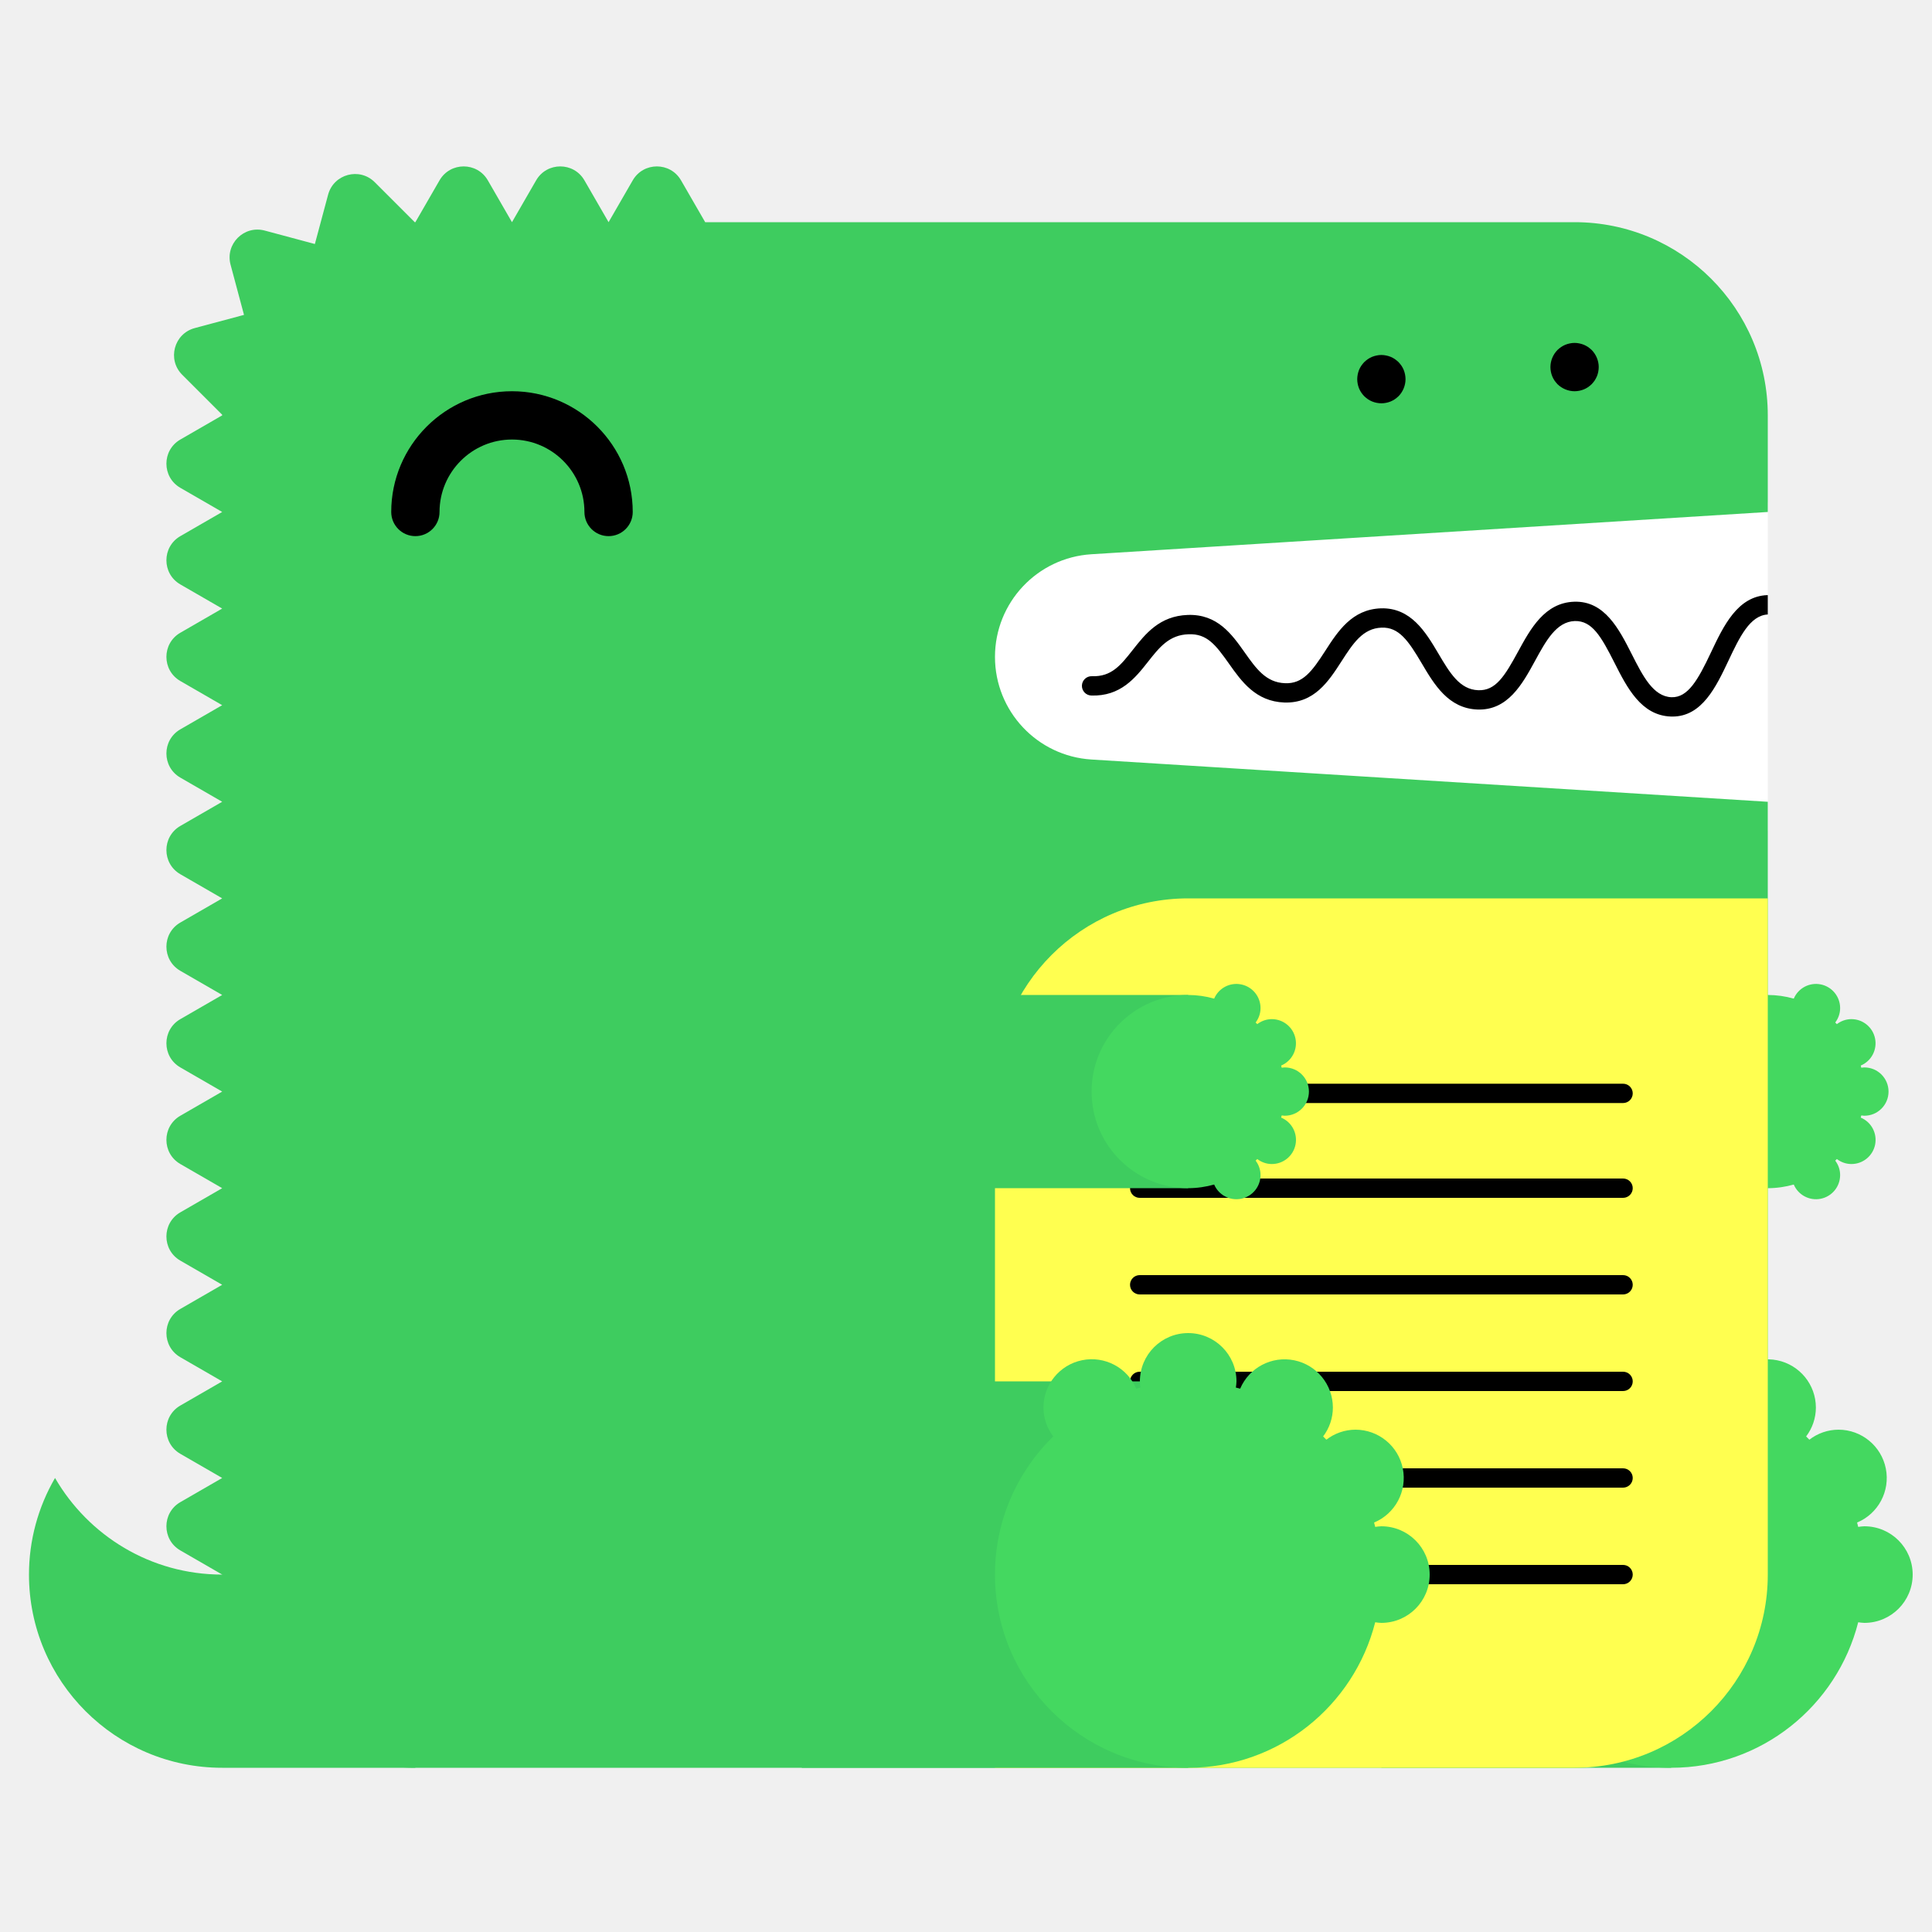
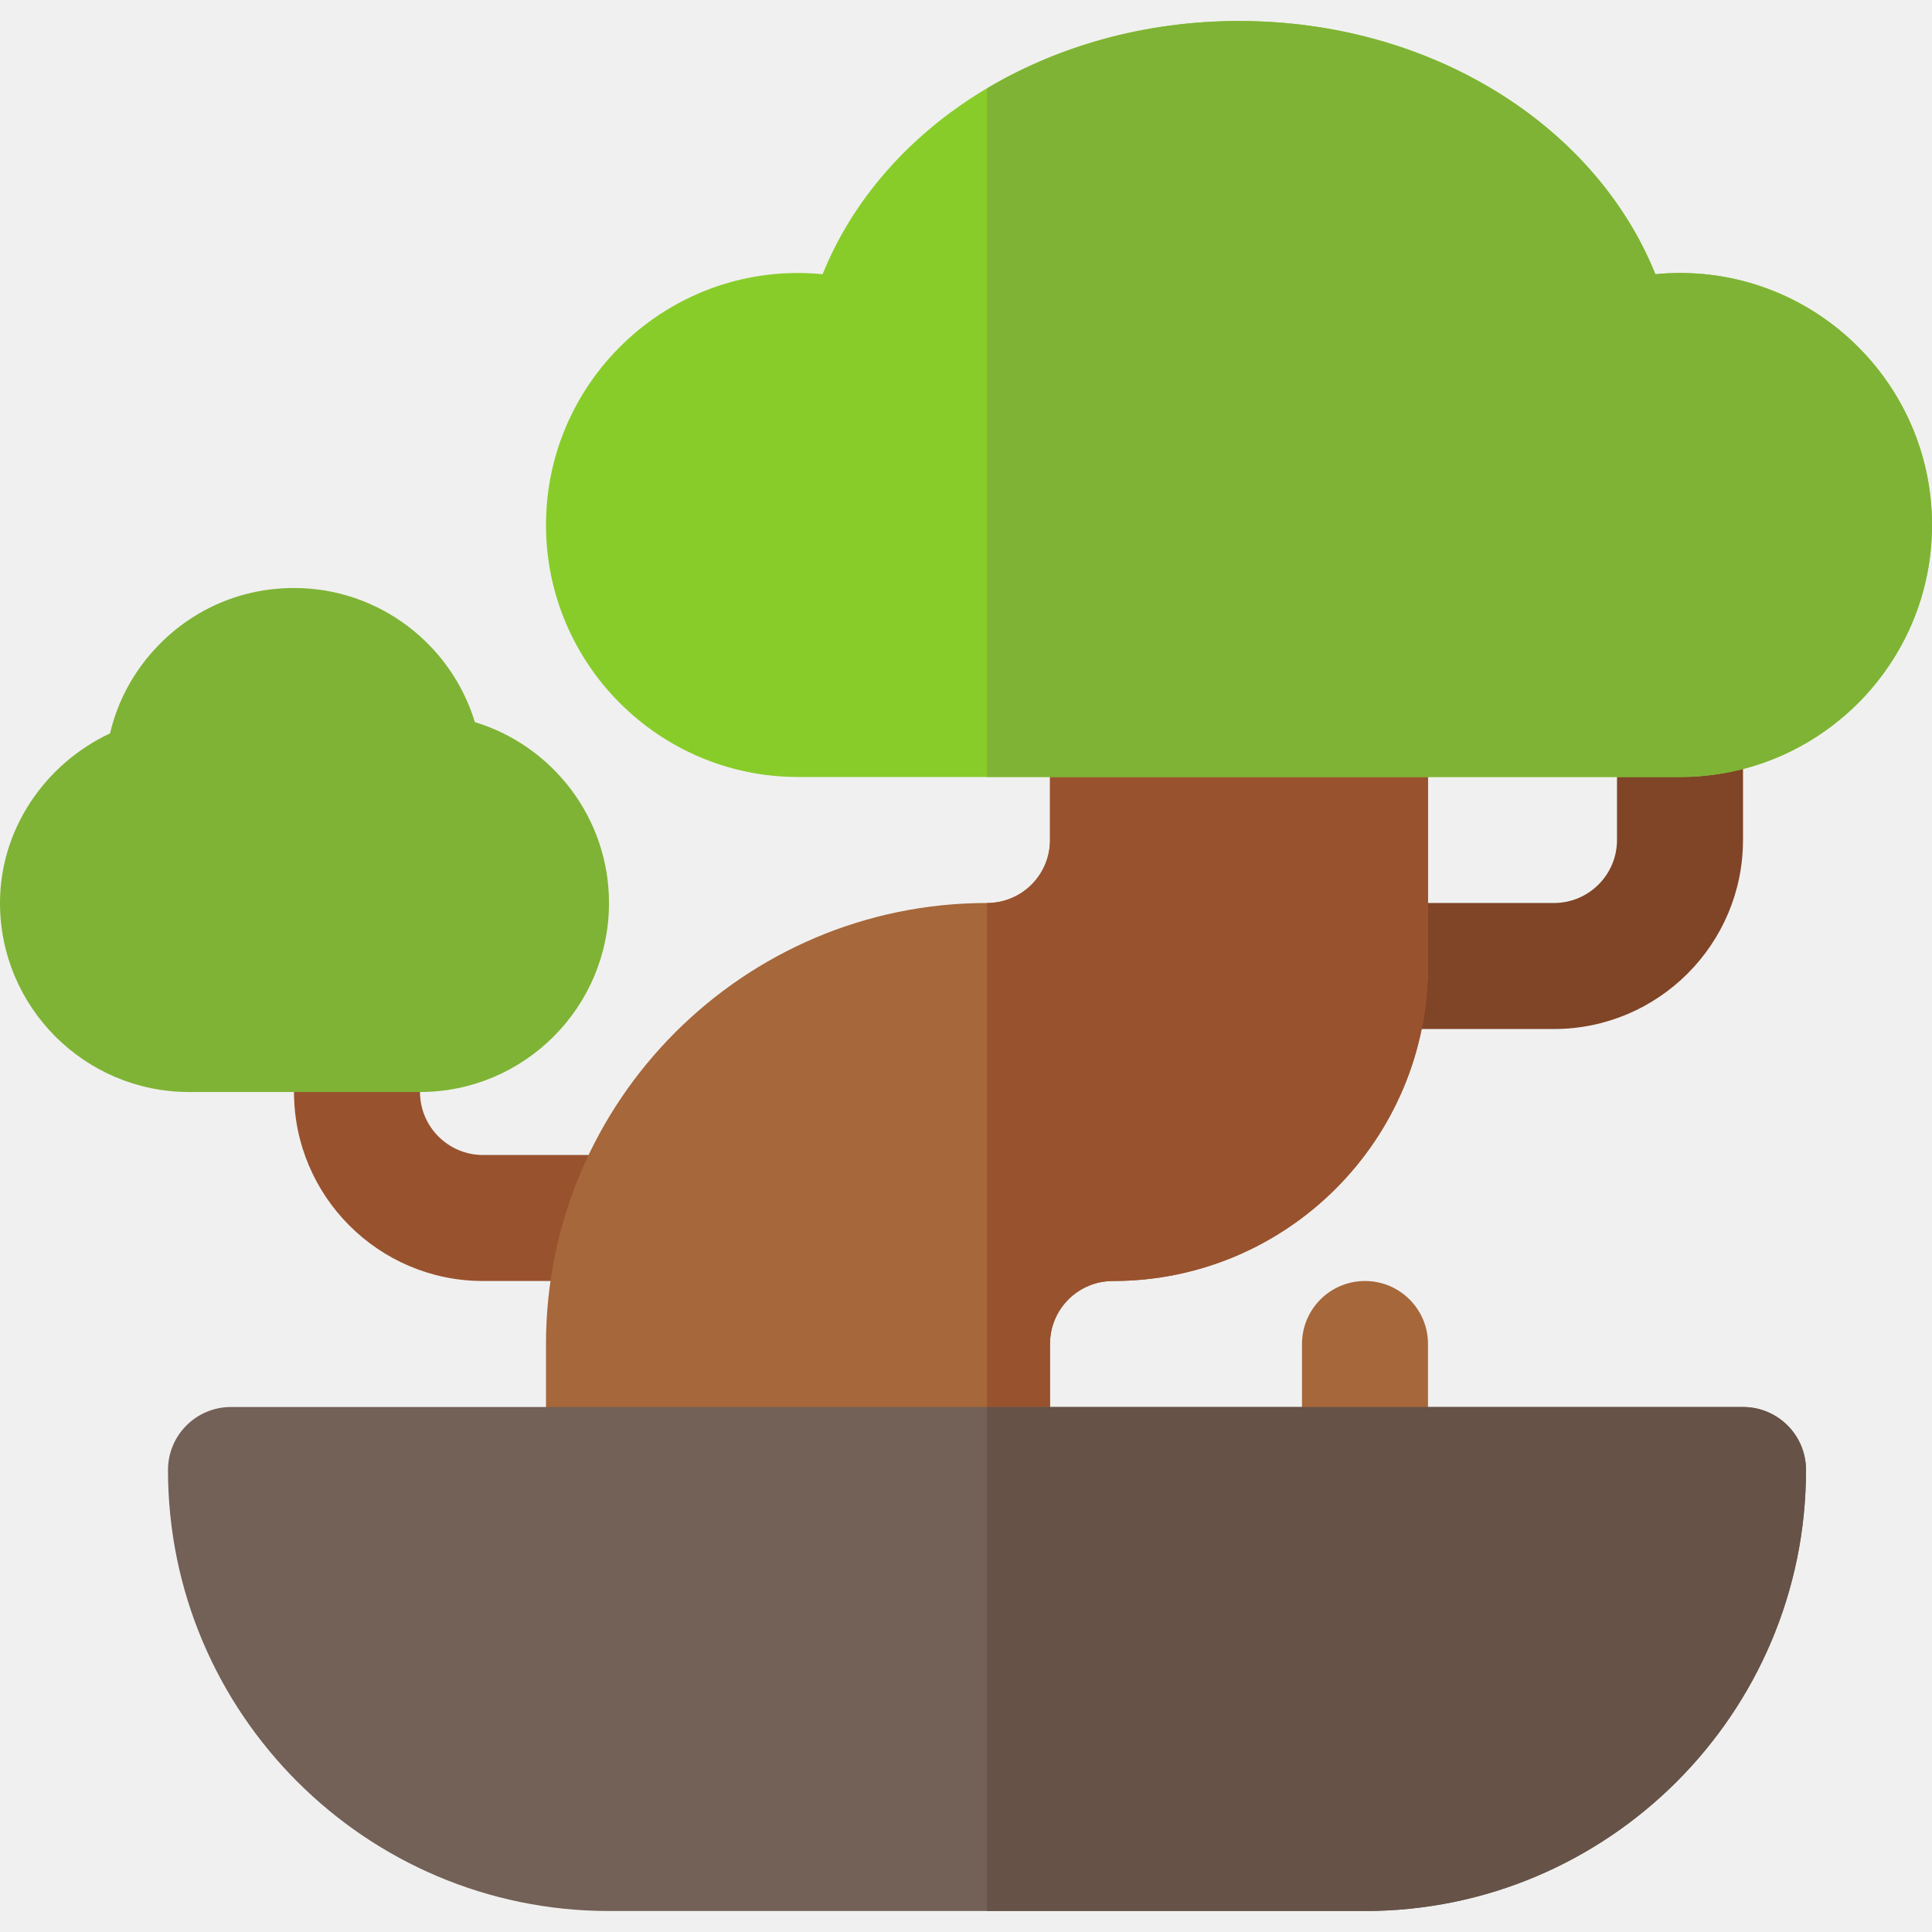
- <svg xmlns="http://www.w3.org/2000/svg" width="200" height="200" viewBox="0 0 200 200">
-   <g fill="none" fill-rule="evenodd">
-     <path fill="#FFF" d="M99 52h84v34H99z" />
-     <path d="M23 163c-7.398 0-13.843-4.027-17.303-10A19.886 19.886 0 0 0 3 163c0 11.046 8.954 20 20 20h20v-20H23z" fill="#3ECC5F" />
-     <path d="M112.98 57.376L183 53V43c0-11.046-8.954-20-20-20H73l-2.5-4.33c-1.112-1.925-3.889-1.925-5 0L63 23l-2.5-4.33c-1.111-1.925-3.889-1.925-5 0L53 23l-2.5-4.33c-1.111-1.925-3.889-1.925-5 0L43 23c-.022 0-.042.003-.065.003l-4.142-4.141c-1.57-1.571-4.252-.853-4.828 1.294l-1.369 5.104-5.192-1.392c-2.148-.575-4.111 1.389-3.535 3.536l1.39 5.193-5.102 1.367c-2.148.576-2.867 3.259-1.296 4.83l4.142 4.142c0 .021-.003.042-.003.064l-4.33 2.5c-1.925 1.111-1.925 3.889 0 5L23 53l-4.33 2.5c-1.925 1.111-1.925 3.889 0 5L23 63l-4.33 2.5c-1.925 1.111-1.925 3.889 0 5L23 73l-4.33 2.5c-1.925 1.111-1.925 3.889 0 5L23 83l-4.33 2.5c-1.925 1.111-1.925 3.889 0 5L23 93l-4.33 2.5c-1.925 1.111-1.925 3.889 0 5L23 103l-4.33 2.5c-1.925 1.111-1.925 3.889 0 5L23 113l-4.33 2.5c-1.925 1.111-1.925 3.889 0 5L23 123l-4.33 2.5c-1.925 1.111-1.925 3.889 0 5L23 133l-4.33 2.5c-1.925 1.111-1.925 3.889 0 5L23 143l-4.33 2.5c-1.925 1.111-1.925 3.889 0 5L23 153l-4.33 2.5c-1.925 1.111-1.925 3.889 0 5L23 163c0 11.046 8.954 20 20 20h120c11.046 0 20-8.954 20-20V83l-70.02-4.376A10.645 10.645 0 0 1 103 68c0-5.621 4.37-10.273 9.98-10.624" fill="#3ECC5F" />
-     <path fill="#3ECC5F" d="M143 183h30v-40h-30z" />
-     <path d="M193 158c-.219 0-.428.037-.639.064-.038-.15-.074-.301-.116-.451A5 5 0 0 0 190.32 148a4.96 4.96 0 0 0-3.016 1.036 26.531 26.531 0 0 0-.335-.336 4.955 4.955 0 0 0 1.011-2.987 5 5 0 0 0-9.599-1.959c-.148-.042-.297-.077-.445-.115.027-.211.064-.42.064-.639a5 5 0 0 0-5-5 5 5 0 0 0-5 5c0 .219.037.428.064.639-.148.038-.297.073-.445.115a4.998 4.998 0 0 0-9.599 1.959c0 1.125.384 2.151 1.011 2.987-3.717 3.632-6.031 8.693-6.031 14.3 0 11.046 8.954 20 20 20 9.339 0 17.16-6.41 19.361-15.064.211.027.42.064.639.064a5 5 0 0 0 5-5 5 5 0 0 0-5-5" fill="#44D860" />
-     <path fill="#3ECC5F" d="M153 123h30v-20h-30z" />
-     <path d="M193 115.5a2.5 2.5 0 1 0 0-5c-.109 0-.214.019-.319.032-.02-.075-.037-.15-.058-.225a2.501 2.501 0 0 0-.963-4.807c-.569 0-1.088.197-1.508.518a6.653 6.653 0 0 0-.168-.168c.314-.417.506-.931.506-1.494a2.5 2.5 0 0 0-4.8-.979A9.987 9.987 0 0 0 183 103c-5.522 0-10 4.478-10 10s4.478 10 10 10c.934 0 1.833-.138 2.69-.377a2.5 2.5 0 0 0 4.8-.979c0-.563-.192-1.077-.506-1.494.057-.055.113-.111.168-.168.42.321.939.518 1.508.518a2.5 2.5 0 0 0 .963-4.807c.021-.074.038-.15.058-.225.105.013.21.032.319.032" fill="#44D860" />
-     <path d="M63 55.5a2.5 2.5 0 0 1-2.5-2.5c0-4.136-3.364-7.5-7.5-7.5s-7.5 3.364-7.5 7.5a2.5 2.5 0 1 1-5 0c0-6.893 5.607-12.5 12.5-12.5S65.5 46.107 65.5 53a2.5 2.5 0 0 1-2.5 2.5" fill="#000" />
-     <path d="M103 183h60c11.046 0 20-8.954 20-20V93h-60c-11.046 0-20 8.954-20 20v70z" fill="#FFFF50" />
-     <path d="M168.02 124h-50.04a1 1 0 1 1 0-2h50.04a1 1 0 1 1 0 2m0 20h-50.04a1 1 0 1 1 0-2h50.04a1 1 0 1 1 0 2m0 20h-50.04a1 1 0 1 1 0-2h50.04a1 1 0 1 1 0 2m0-49.814h-50.04a1 1 0 1 1 0-2h50.04a1 1 0 1 1 0 2m0 19.814h-50.04a1 1 0 1 1 0-2h50.04a1 1 0 1 1 0 2m0 20h-50.04a1 1 0 1 1 0-2h50.04a1 1 0 1 1 0 2M183 61.611c-.012 0-.022-.006-.034-.005-3.09.105-4.552 3.196-5.842 5.923-1.346 2.85-2.387 4.703-4.093 4.647-1.889-.068-2.969-2.202-4.113-4.46-1.314-2.594-2.814-5.536-5.963-5.426-3.046.104-4.513 2.794-5.807 5.167-1.377 2.528-2.314 4.065-4.121 3.994-1.927-.07-2.951-1.805-4.136-3.813-1.321-2.236-2.848-4.75-5.936-4.664-2.994.103-4.465 2.385-5.763 4.4-1.373 2.13-2.335 3.428-4.165 3.351-1.973-.07-2.992-1.51-4.171-3.177-1.324-1.873-2.816-3.993-5.895-3.89-2.928.1-4.399 1.97-5.696 3.618-1.232 1.564-2.194 2.802-4.229 2.724a1 1 0 0 0-.072 2c3.017.101 4.545-1.8 5.872-3.487 1.177-1.496 2.193-2.787 4.193-2.855 1.926-.082 2.829 1.115 4.195 3.045 1.297 1.834 2.769 3.914 5.731 4.021 3.103.104 4.596-2.215 5.918-4.267 1.182-1.834 2.202-3.417 4.15-3.484 1.793-.067 2.769 1.35 4.145 3.681 1.297 2.197 2.766 4.686 5.787 4.796 3.125.108 4.634-2.62 5.949-5.035 1.139-2.088 2.214-4.06 4.119-4.126 1.793-.042 2.728 1.595 4.111 4.33 1.292 2.553 2.757 5.445 5.825 5.556l.169.003c3.064 0 4.518-3.075 5.805-5.794 1.139-2.41 2.217-4.68 4.067-4.773v-2z" fill="#000" />
-     <path fill="#3ECC5F" d="M83 183h40v-40H83z" />
-     <path d="M143 158c-.219 0-.428.037-.639.064-.038-.15-.074-.301-.116-.451A5 5 0 0 0 140.32 148a4.96 4.96 0 0 0-3.016 1.036 26.531 26.531 0 0 0-.335-.336 4.955 4.955 0 0 0 1.011-2.987 5 5 0 0 0-9.599-1.959c-.148-.042-.297-.077-.445-.115.027-.211.064-.42.064-.639a5 5 0 0 0-5-5 5 5 0 0 0-5 5c0 .219.037.428.064.639-.148.038-.297.073-.445.115a4.998 4.998 0 0 0-9.599 1.959c0 1.125.384 2.151 1.011 2.987-3.717 3.632-6.031 8.693-6.031 14.3 0 11.046 8.954 20 20 20 9.339 0 17.16-6.41 19.361-15.064.211.027.42.064.639.064a5 5 0 0 0 5-5 5 5 0 0 0-5-5" fill="#44D860" />
-     <path fill="#3ECC5F" d="M83 123h40v-20H83z" />
-     <path d="M133 115.5a2.5 2.5 0 1 0 0-5c-.109 0-.214.019-.319.032-.02-.075-.037-.15-.058-.225a2.501 2.501 0 0 0-.963-4.807c-.569 0-1.088.197-1.508.518a6.653 6.653 0 0 0-.168-.168c.314-.417.506-.931.506-1.494a2.5 2.5 0 0 0-4.8-.979A9.987 9.987 0 0 0 123 103c-5.522 0-10 4.478-10 10s4.478 10 10 10c.934 0 1.833-.138 2.69-.377a2.5 2.5 0 0 0 4.8-.979c0-.563-.192-1.077-.506-1.494.057-.055.113-.111.168-.168.42.321.939.518 1.508.518a2.5 2.5 0 0 0 .963-4.807c.021-.074.038-.15.058-.225.105.013.21.032.319.032" fill="#44D860" />
-     <path d="M143 41.75c-.16 0-.33-.02-.49-.05a2.52 2.52 0 0 1-.47-.14c-.15-.06-.29-.14-.431-.23-.13-.09-.259-.2-.38-.31-.109-.12-.219-.24-.309-.38s-.17-.28-.231-.43a2.619 2.619 0 0 1-.189-.96c0-.16.02-.33.05-.49.03-.16.08-.31.139-.47.061-.15.141-.29.231-.43.09-.13.2-.26.309-.38.121-.11.25-.22.38-.31.141-.09.281-.17.431-.23.149-.06.31-.11.47-.14.32-.07.65-.07.98 0 .159.03.32.08.47.14.149.06.29.14.43.23.13.09.259.2.38.31.11.12.22.25.31.38.09.14.17.28.23.43.06.16.11.31.14.47.029.16.05.33.05.49 0 .66-.271 1.31-.73 1.77-.121.11-.25.22-.38.31-.14.09-.281.17-.43.23a2.565 2.565 0 0 1-.96.19m20-1.25c-.66 0-1.3-.27-1.771-.73a3.802 3.802 0 0 1-.309-.38c-.09-.14-.17-.28-.231-.43a2.619 2.619 0 0 1-.189-.96c0-.66.27-1.3.729-1.77.121-.11.25-.22.38-.31.141-.09.281-.17.431-.23.149-.06.31-.11.47-.14.32-.07.66-.07.98 0 .159.03.32.08.47.14.149.06.29.14.43.23.13.09.259.2.38.31.459.47.73 1.11.73 1.77 0 .16-.021.33-.05.49-.03.16-.08.32-.14.47-.07.15-.14.29-.23.43-.09.13-.2.26-.31.38-.121.11-.25.22-.38.31-.14.09-.281.17-.43.23a2.565 2.565 0 0 1-.96.19" fill="#000" />
+ <svg xmlns="http://www.w3.org/2000/svg" height="800px" width="800px" version="1.1" id="Layer_1" viewBox="0 0 512 512" xml:space="preserve">
+   <path style="fill:#804426;" d="M411.826,272.696h-50.087c-9.217,0-16.696-7.473-16.696-16.696s7.479-16.696,16.696-16.696h50.087  c9.206,0,16.696-7.49,16.696-16.696v-33.391c0-9.223,7.479-16.696,16.696-16.696c9.217,0,16.696,7.473,16.696,16.696v33.391  C461.913,250.228,439.445,272.696,411.826,272.696z" />
+   <path style="fill:#99522E;" d="M161.391,339.478H128c-27.619,0-50.087-22.468-50.087-50.087c0-9.223,7.479-16.696,16.696-16.696  s16.696,7.473,16.696,16.696c0,9.206,7.49,16.696,16.696,16.696h33.391c9.217,0,16.696,7.473,16.696,16.696  S170.608,339.478,161.391,339.478z" />
+   <path style="fill:#A6673A;" d="M378.435,189.217V256c0,46.08-37.398,83.478-83.478,83.478c-9.239,0-16.696,7.457-16.696,16.696  v33.391c0,9.238-7.456,16.696-16.696,16.696H161.391c-9.239,0-16.696-7.457-16.696-16.696v-33.391  c0-64.445,52.424-116.87,116.87-116.87c9.239,0,16.696-7.457,16.696-16.696v-33.391c0-9.238,7.456-16.696,16.696-16.696h66.783  C370.978,172.522,378.435,179.979,378.435,189.217z" />
+   <path style="fill:#99522E;" d="M378.435,189.217V256c0,46.08-37.398,83.478-83.478,83.478c-9.239,0-16.696,7.457-16.696,16.696  v33.391c0,9.238-7.456,16.696-16.696,16.696V239.304c9.239,0,16.696-7.457,16.696-16.696v-33.391  c0-9.238,7.456-16.696,16.696-16.696h66.783C370.978,172.522,378.435,179.979,378.435,189.217z" />
+   <path style="fill:#88CC2A;" d="M438.694,72.666C422.672,32.952,379.019,5.565,328.348,5.565s-94.324,27.386-110.346,67.101  c-39.632-3.823-73.306,27.41-73.306,66.464c0,36.826,29.956,66.783,66.783,66.783h233.739c36.826,0,66.783-29.956,66.783-66.783  C512,100.087,478.338,68.842,438.694,72.666z" />
+   <g>
+     <path style="fill:#7FB335;" d="M438.694,72.666C422.672,32.952,379.019,5.565,328.348,5.565c-24.744,0-47.785,6.567-66.783,17.875   v182.472h183.652c36.826,0,66.783-29.956,66.783-66.783C512,100.087,478.337,68.841,438.694,72.666z" />
+     <path style="fill:#7FB335;" d="M111.304,289.391H50.087C22.468,289.391,0,266.923,0,239.304c0-19.386,11.717-36.739,29.163-44.962   c2.055-8.755,6.457-16.81,12.914-23.424c9.511-9.734,22.227-15.092,35.837-15.092c22.565,0,41.685,14.995,47.934,35.544   c20.543,6.244,35.544,25.37,35.544,47.934C161.391,266.923,138.923,289.391,111.304,289.391z" />
  </g>
+   <path style="fill:#736056;" d="M361.739,506.435H161.391c-64.445,0-116.87-52.429-116.87-116.87c0-9.223,7.479-16.696,16.696-16.696  h400.696c9.217,0,16.696,7.473,16.696,16.696C478.609,454.006,426.184,506.435,361.739,506.435z" />
+   <path style="fill:#A6673A;" d="M361.739,406.261c-9.217,0-16.696-7.473-16.696-16.696v-33.391c0-9.223,7.479-16.696,16.696-16.696  c9.217,0,16.696,7.473,16.696,16.696v33.391C378.435,398.788,370.956,406.261,361.739,406.261z" />
+   <path style="fill:#665247;" d="M461.913,372.87H261.565v133.565h100.174c64.445,0,116.87-52.429,116.87-116.87  C478.609,380.342,471.13,372.87,461.913,372.87z" />
</svg>
